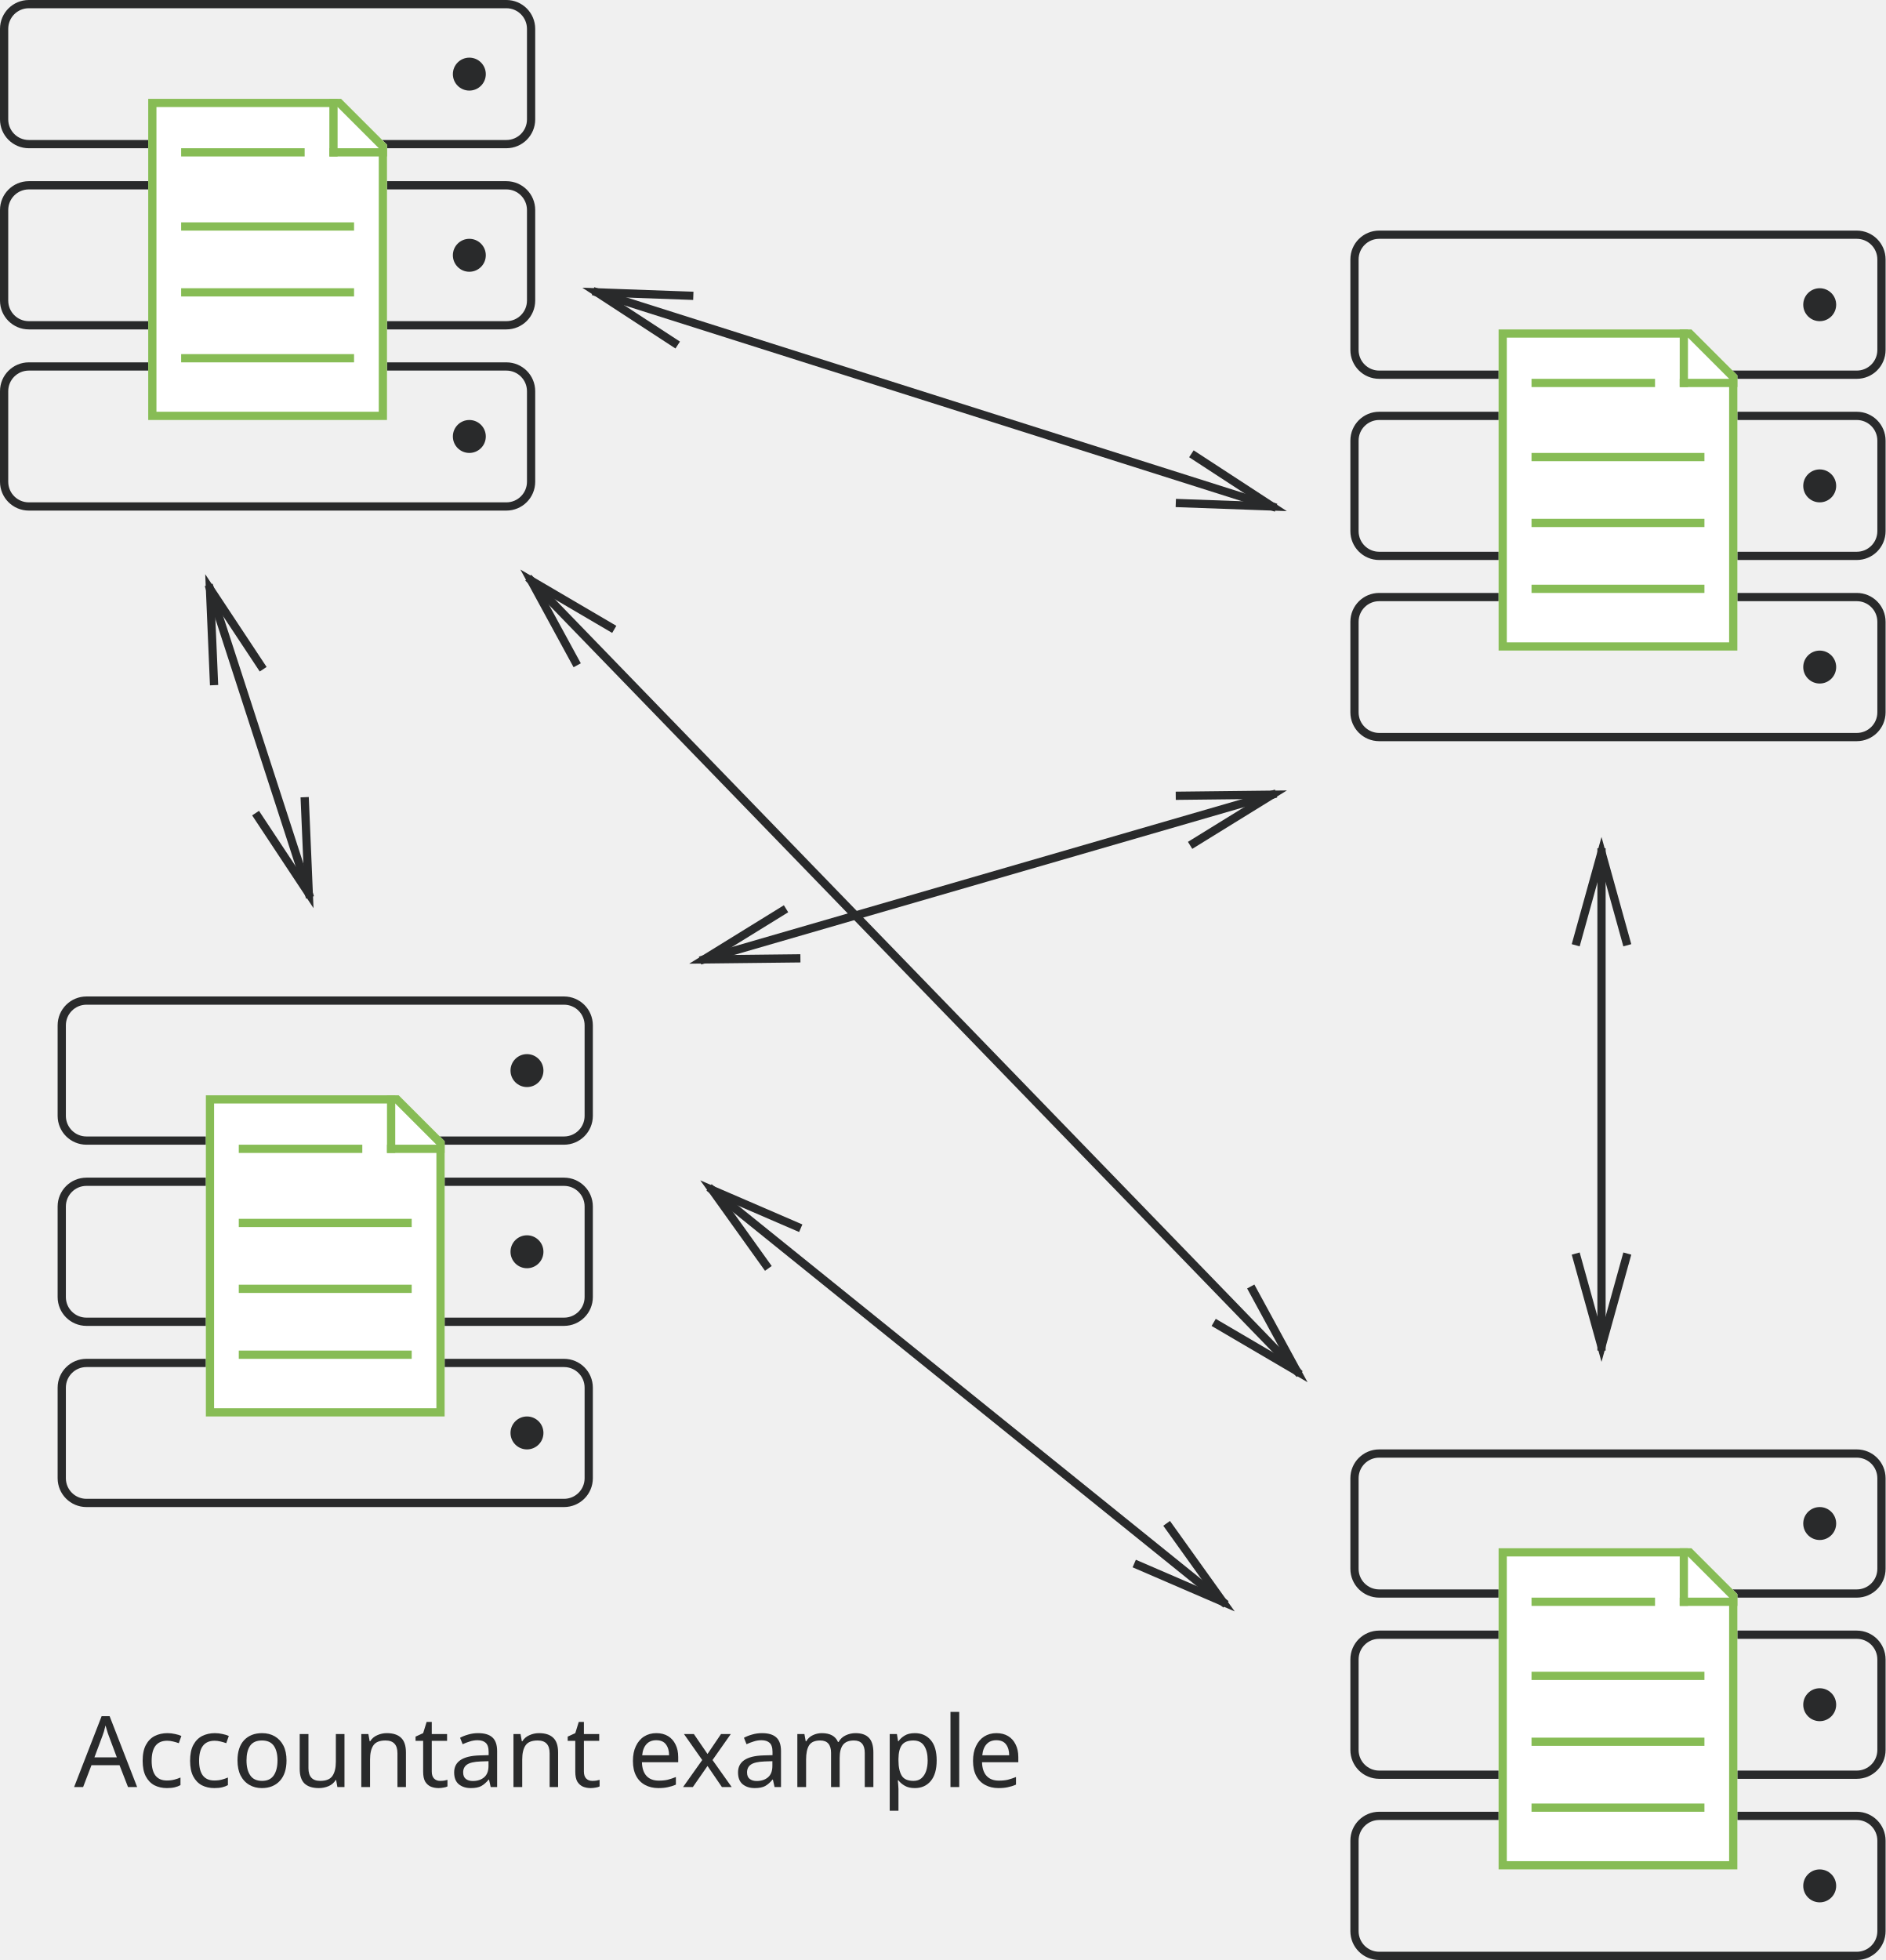
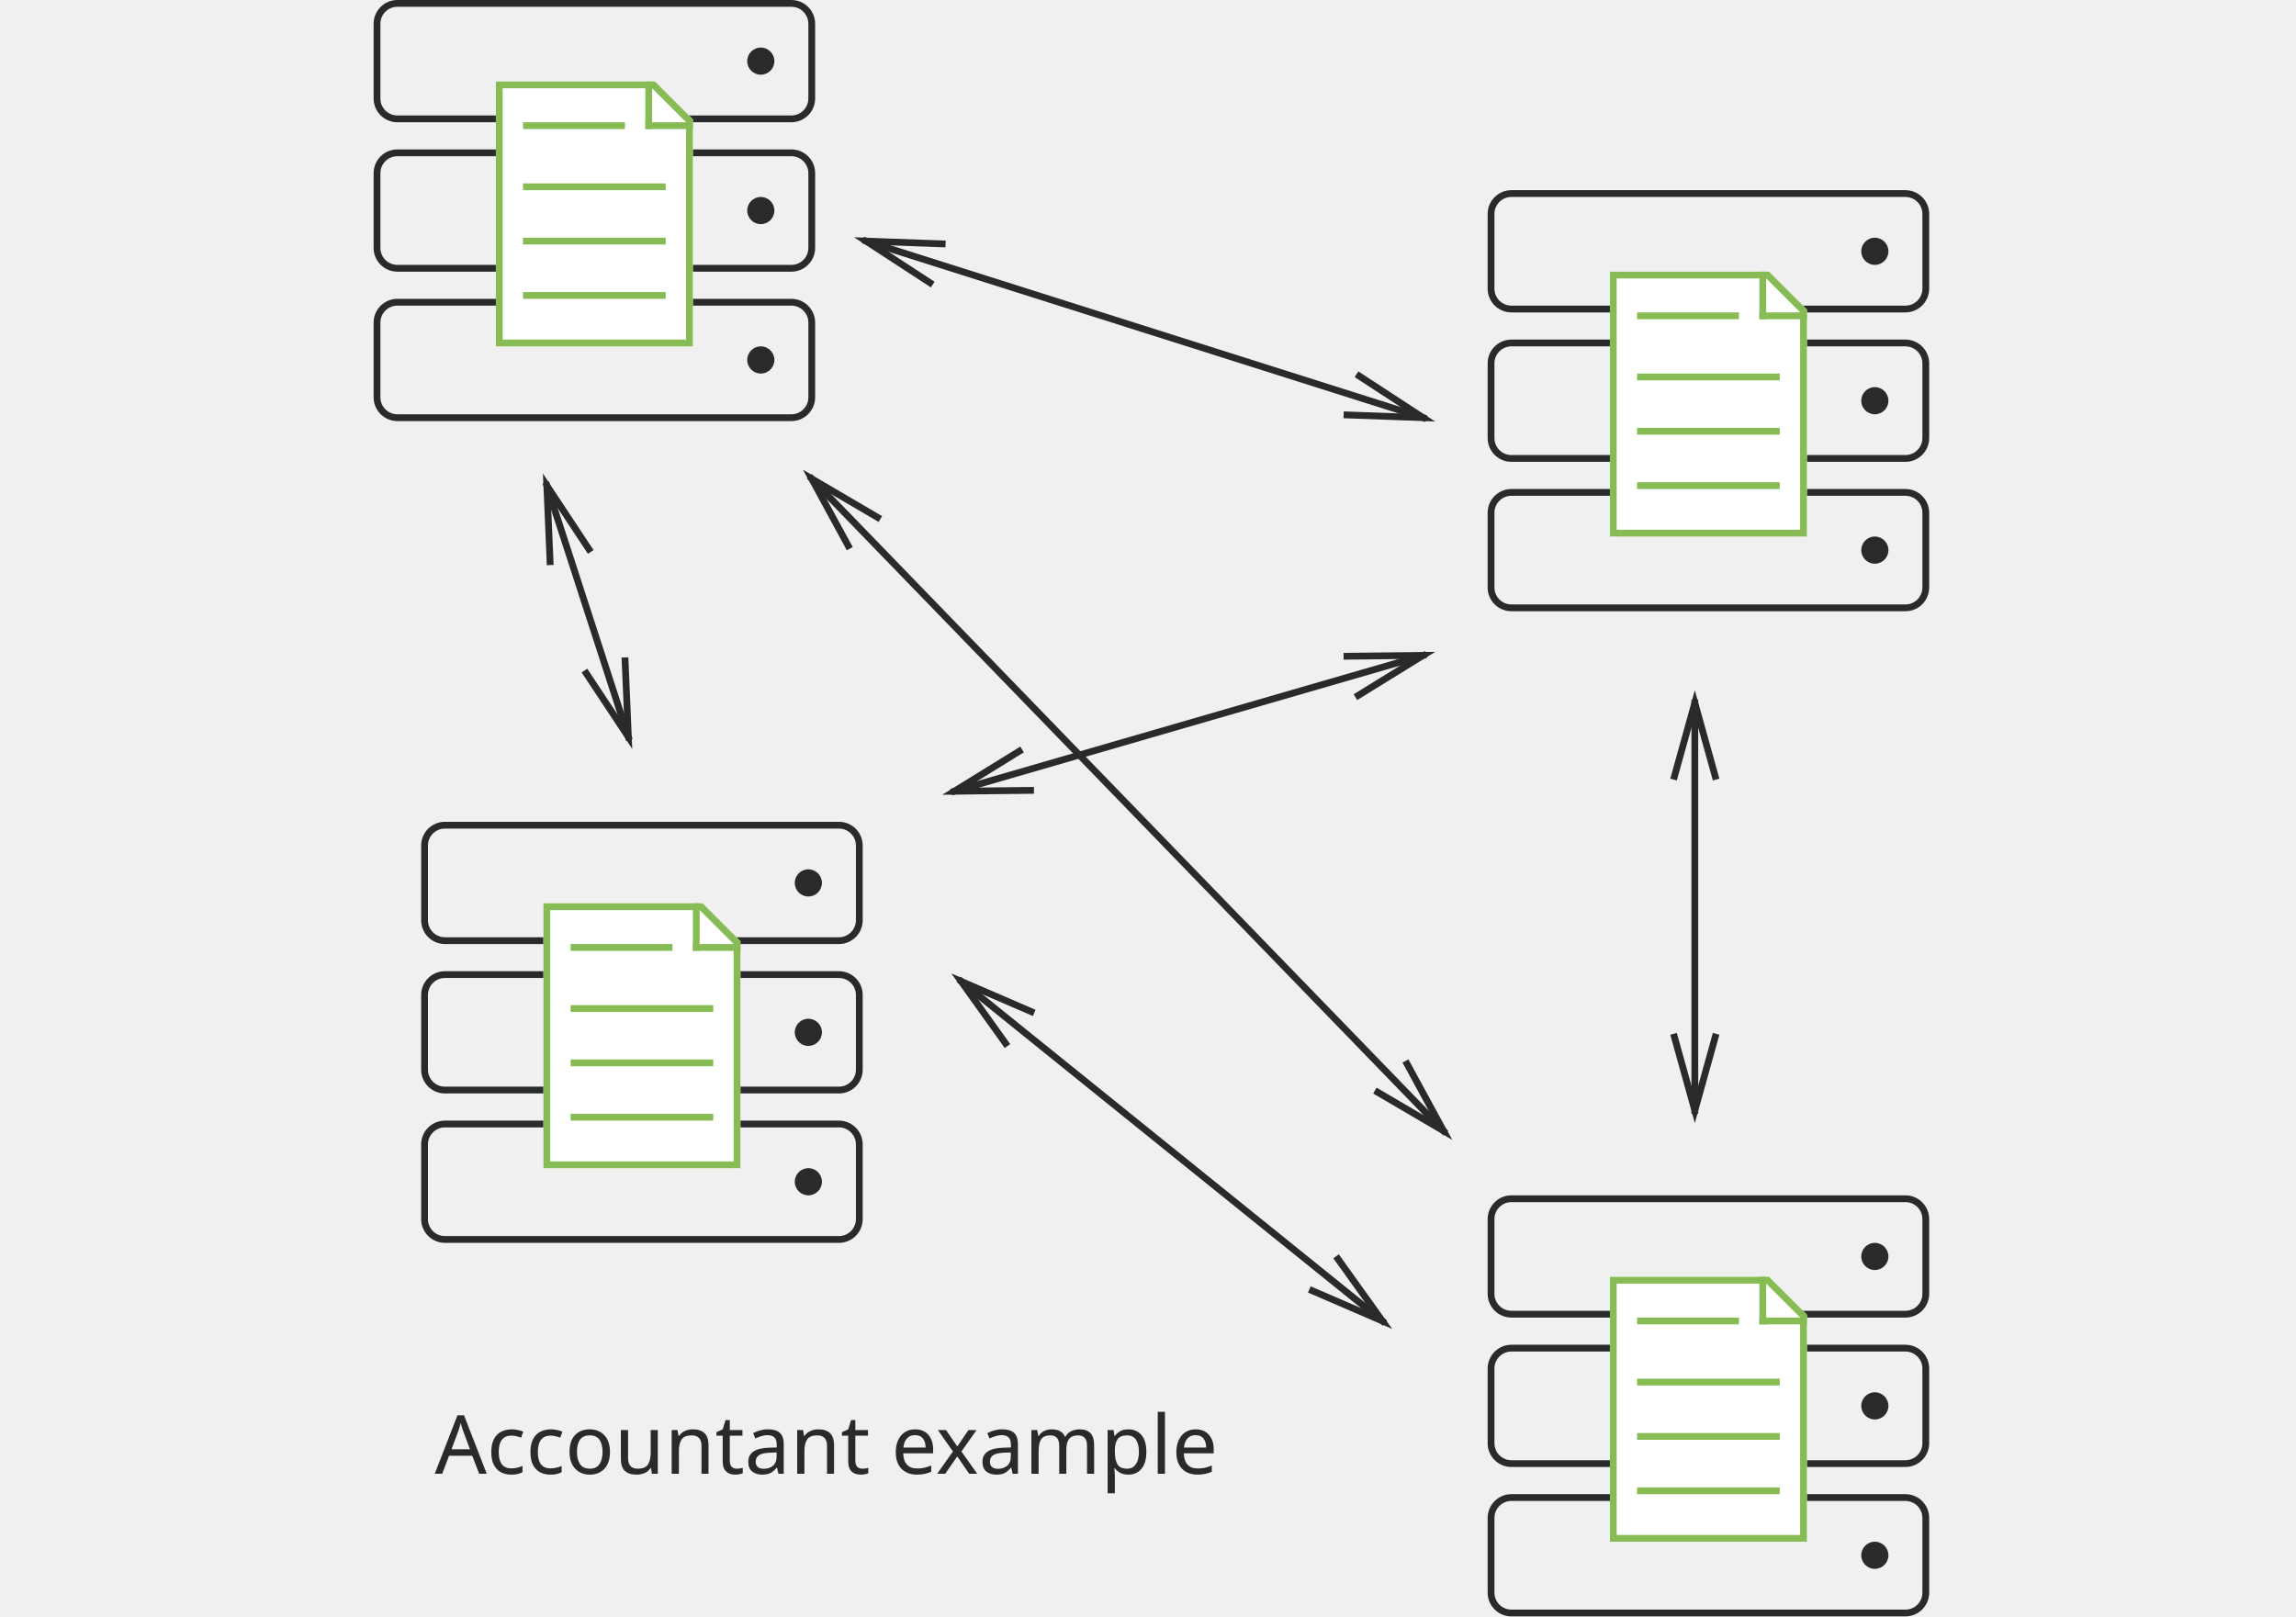
- <svg xmlns="http://www.w3.org/2000/svg" width="229px" height="238px" viewBox="0 0 229 238" version="1.1">
+ <svg xmlns="http://www.w3.org/2000/svg" width="338px" height="238px" viewBox="0 0 338 238" version="1.1">
  <defs />
  <g id="cluster" stroke="none" stroke-width="1" fill="none" fill-rule="evenodd">
-     <path d="M85.5,116.5 L154.5,96.5" id="Line" stroke="#292A2B" stroke-linecap="square" />
-     <path id="Line-decoration-1" d="M96.708,116.375 L85.5,116.5 L95.038,110.612" stroke="#292A2B" stroke-linecap="square" />
-     <path id="Line-decoration-2" d="M144.962,102.388 L154.5,96.5 L143.292,96.625" stroke="#292A2B" stroke-linecap="square" />
-     <path d="M86.5,144.5 L148.5,194.5" id="Line" stroke="#292A2B" stroke-linecap="square" />
-     <path id="Line-decoration-1" d="M93.024,153.615 L86.5,144.5 L96.79,148.944" stroke="#292A2B" stroke-linecap="square" />
-     <path id="Line-decoration-2" d="M138.21,190.056 L148.5,194.5 L141.976,185.385" stroke="#292A2B" stroke-linecap="square" />
-     <path d="M194.5,103.5 L194.5,163.5" id="Line" stroke="#292A2B" stroke-linecap="square" />
-     <path id="Line-decoration-1" d="M191.5,114.3 L194.5,103.5 L197.5,114.3" stroke="#292A2B" stroke-linecap="square" />
-     <path id="Line-decoration-2" d="M191.5,152.7 L194.5,163.5 L197.5,152.7" stroke="#292A2B" stroke-linecap="square" />
-     <path d="M25.5,71.5 L37.5,108.5" id="Line" stroke="#292A2B" stroke-linecap="square" />
-     <path id="Line-decoration-1" d="M25.978,82.699 L25.5,71.5 L31.686,80.848" stroke="#292A2B" stroke-linecap="square" />
-     <path id="Line-decoration-2" d="M31.314,99.152 L37.5,108.5 L37.022,97.301" stroke="#292A2B" stroke-linecap="square" />
-     <path d="M154.5,61.5 L72.5,35.5" id="Line" stroke="#292A2B" stroke-linecap="square" />
-     <path id="Line-decoration-1" d="M145.112,55.376 L154.5,61.5 L143.298,61.095" stroke="#292A2B" stroke-linecap="square" />
-     <path id="Line-decoration-2" d="M83.702,35.905 L72.5,35.5 L81.888,41.624" stroke="#292A2B" stroke-linecap="square" />
-     <path d="M157.5,166.5 L64.5,70.5" id="Line-2" stroke="#292A2B" stroke-linecap="square" />
-     <path id="Line-2-decoration-1" d="M152.14,156.656 L157.5,166.5 L147.831,160.83" stroke="#292A2B" stroke-linecap="square" />
-     <path id="Line-2-decoration-2" d="M74.169,76.17 L64.5,70.5 L69.86,80.344" stroke="#292A2B" stroke-linecap="square" />
-     <g id="Group" transform="translate(164, 28)">
-       <g id="Server">
-         <rect id="Rectangle" stroke="#292A2B" x="0.5" y="0.5" width="64" height="17" rx="3" />
-         <rect id="Rectangle" stroke="#292A2B" x="0.5" y="22.5" width="64" height="17" rx="3" />
-         <rect id="Rectangle" stroke="#292A2B" x="0.5" y="44.5" width="64" height="17" rx="3" />
-         <circle id="Oval-8" fill="#292A2B" cx="57" cy="9" r="2" />
-         <circle id="Oval-8" fill="#292A2B" cx="57" cy="31" r="2" />
-         <circle id="Oval-8" fill="#292A2B" cx="57" cy="53" r="2" />
+     <g id="Group-2" transform="translate(55, 0)">
+       <path d="M85.5,116.5 L154.5,96.5" id="Line" stroke="#292A2B" stroke-linecap="square" />
+       <path id="Line-decoration-1" d="M96.708,116.375 L85.5,116.5 L95.038,110.612" stroke="#292A2B" stroke-linecap="square" />
+       <path id="Line-decoration-2" d="M144.962,102.388 L154.5,96.5 L143.292,96.625" stroke="#292A2B" stroke-linecap="square" />
+       <path d="M86.5,144.5 L148.5,194.5" id="Line" stroke="#292A2B" stroke-linecap="square" />
+       <path id="Line-decoration-1" d="M93.024,153.615 L86.5,144.5 L96.79,148.944" stroke="#292A2B" stroke-linecap="square" />
+       <path id="Line-decoration-2" d="M138.21,190.056 L148.5,194.5 L141.976,185.385" stroke="#292A2B" stroke-linecap="square" />
+       <path d="M194.5,103.5 L194.5,163.5" id="Line" stroke="#292A2B" stroke-linecap="square" />
+       <path id="Line-decoration-1" d="M191.5,114.3 L194.5,103.5 L197.5,114.3" stroke="#292A2B" stroke-linecap="square" />
+       <path id="Line-decoration-2" d="M191.5,152.7 L194.5,163.5 L197.5,152.7" stroke="#292A2B" stroke-linecap="square" />
+       <path d="M25.5,71.5 L37.5,108.5" id="Line" stroke="#292A2B" stroke-linecap="square" />
+       <path id="Line-decoration-1" d="M25.978,82.699 L25.5,71.5 L31.686,80.848" stroke="#292A2B" stroke-linecap="square" />
+       <path id="Line-decoration-2" d="M31.314,99.152 L37.5,108.5 L37.022,97.301" stroke="#292A2B" stroke-linecap="square" />
+       <path d="M154.5,61.5 L72.5,35.5" id="Line" stroke="#292A2B" stroke-linecap="square" />
+       <path id="Line-decoration-1" d="M145.112,55.376 L154.5,61.5 L143.298,61.095" stroke="#292A2B" stroke-linecap="square" />
+       <path id="Line-decoration-2" d="M83.702,35.905 L72.5,35.5 L81.888,41.624" stroke="#292A2B" stroke-linecap="square" />
+       <path d="M157.5,166.5 L64.5,70.5" id="Line-2" stroke="#292A2B" stroke-linecap="square" />
+       <path id="Line-2-decoration-1" d="M152.14,156.656 L157.5,166.5 L147.831,160.83" stroke="#292A2B" stroke-linecap="square" />
+       <path id="Line-2-decoration-2" d="M74.169,76.17 L64.5,70.5 L69.86,80.344" stroke="#292A2B" stroke-linecap="square" />
+       <g id="Group" transform="translate(164, 28)">
+         <g id="Server">
+           <rect id="Rectangle" stroke="#292A2B" x="0.5" y="0.5" width="64" height="17" rx="3" />
+           <rect id="Rectangle" stroke="#292A2B" x="0.5" y="22.5" width="64" height="17" rx="3" />
+           <rect id="Rectangle" stroke="#292A2B" x="0.5" y="44.5" width="64" height="17" rx="3" />
+           <circle id="Oval-8" fill="#292A2B" cx="57" cy="9" r="2" />
+           <circle id="Oval-8" fill="#292A2B" cx="57" cy="31" r="2" />
+           <circle id="Oval-8" fill="#292A2B" cx="57" cy="53" r="2" />
+         </g>
+         <g id="Ledger" transform="translate(18, 12)">
+           <path d="M23.423,-3.55271368e-15 L29,5.577 L29,39 L0,39 L0,0 L23.423,0 Z" id="Combined-Shape" fill="#FFFFFF" />
+           <path d="M23.216,0.5 L0.5,0.5 L0.5,38.5 L28.5,38.5 L28.5,5.784 L23.216,0.5 Z" id="Combined-Shape" stroke="#87BC55" />
+           <path d="M22.5,0.5 L22.5,6.5" id="Line" stroke="#87BC55" stroke-linecap="square" />
+           <path d="M28.5,6.5 L22.5,6.5" id="Line" stroke="#87BC55" stroke-linecap="square" />
+           <path d="M18.5,6.5 L4.5,6.5" id="Line" stroke="#87BC55" stroke-linecap="square" />
+           <path d="M24.5,15.5 L4.5,15.5" id="Line" stroke="#87BC55" stroke-linecap="square" />
+           <path d="M24.5,23.5 L4.5,23.5" id="Line" stroke="#87BC55" stroke-linecap="square" />
+           <path d="M24.5,31.5 L4.5,31.5" id="Line" stroke="#87BC55" stroke-linecap="square" />
+         </g>
      </g>
-       <g id="Ledger" transform="translate(18, 12)">
-         <path d="M23.423,-3.55271368e-15 L29,5.577 L29,39 L0,39 L0,0 L23.423,0 Z" id="Combined-Shape" fill="#FFFFFF" />
-         <path d="M23.216,0.5 L0.5,0.5 L0.5,38.5 L28.5,38.5 L28.5,5.784 L23.216,0.5 Z" id="Combined-Shape" stroke="#87BC55" />
-         <path d="M22.5,0.5 L22.5,6.5" id="Line" stroke="#87BC55" stroke-linecap="square" />
-         <path d="M28.5,6.5 L22.5,6.5" id="Line" stroke="#87BC55" stroke-linecap="square" />
-         <path d="M18.5,6.5 L4.5,6.5" id="Line" stroke="#87BC55" stroke-linecap="square" />
-         <path d="M24.5,15.5 L4.5,15.5" id="Line" stroke="#87BC55" stroke-linecap="square" />
-         <path d="M24.5,23.5 L4.5,23.5" id="Line" stroke="#87BC55" stroke-linecap="square" />
-         <path d="M24.5,31.5 L4.5,31.5" id="Line" stroke="#87BC55" stroke-linecap="square" />
+       <g id="Group">
+         <g id="Server">
+           <rect id="Rectangle" stroke="#292A2B" x="0.5" y="0.5" width="64" height="17" rx="3" />
+           <rect id="Rectangle" stroke="#292A2B" x="0.5" y="22.5" width="64" height="17" rx="3" />
+           <rect id="Rectangle" stroke="#292A2B" x="0.5" y="44.5" width="64" height="17" rx="3" />
+           <circle id="Oval-8" fill="#292A2B" cx="57" cy="9" r="2" />
+           <circle id="Oval-8" fill="#292A2B" cx="57" cy="31" r="2" />
+           <circle id="Oval-8" fill="#292A2B" cx="57" cy="53" r="2" />
+         </g>
+         <g id="Ledger" transform="translate(18, 12)">
+           <path d="M23.423,-3.55271368e-15 L29,5.577 L29,39 L0,39 L0,0 L23.423,0 Z" id="Combined-Shape" fill="#FFFFFF" />
+           <path d="M23.216,0.5 L0.5,0.5 L0.5,38.5 L28.5,38.5 L28.5,5.784 L23.216,0.5 Z" id="Combined-Shape" stroke="#87BC55" />
+           <path d="M22.5,0.5 L22.5,6.5" id="Line" stroke="#87BC55" stroke-linecap="square" />
+           <path d="M28.5,6.5 L22.5,6.5" id="Line" stroke="#87BC55" stroke-linecap="square" />
+           <path d="M18.5,6.5 L4.5,6.5" id="Line" stroke="#87BC55" stroke-linecap="square" />
+           <path d="M24.5,15.5 L4.5,15.5" id="Line" stroke="#87BC55" stroke-linecap="square" />
+           <path d="M24.5,23.5 L4.5,23.5" id="Line" stroke="#87BC55" stroke-linecap="square" />
+           <path d="M24.5,31.5 L4.5,31.5" id="Line" stroke="#87BC55" stroke-linecap="square" />
+         </g>
      </g>
+       <g id="Group" transform="translate(7, 121)">
+         <g id="Server">
+           <rect id="Rectangle" stroke="#292A2B" x="0.5" y="0.5" width="64" height="17" rx="3" />
+           <rect id="Rectangle" stroke="#292A2B" x="0.5" y="22.5" width="64" height="17" rx="3" />
+           <rect id="Rectangle" stroke="#292A2B" x="0.5" y="44.5" width="64" height="17" rx="3" />
+           <circle id="Oval-8" fill="#292A2B" cx="57" cy="9" r="2" />
+           <circle id="Oval-8" fill="#292A2B" cx="57" cy="31" r="2" />
+           <circle id="Oval-8" fill="#292A2B" cx="57" cy="53" r="2" />
+         </g>
+         <g id="Ledger" transform="translate(18, 12)">
+           <path d="M23.423,-3.55271368e-15 L29,5.577 L29,39 L0,39 L0,0 L23.423,0 Z" id="Combined-Shape" fill="#FFFFFF" />
+           <path d="M23.216,0.5 L0.5,0.5 L0.5,38.5 L28.5,38.5 L28.5,5.784 L23.216,0.5 Z" id="Combined-Shape" stroke="#87BC55" />
+           <path d="M22.5,0.5 L22.5,6.5" id="Line" stroke="#87BC55" stroke-linecap="square" />
+           <path d="M28.5,6.5 L22.5,6.5" id="Line" stroke="#87BC55" stroke-linecap="square" />
+           <path d="M18.5,6.5 L4.5,6.5" id="Line" stroke="#87BC55" stroke-linecap="square" />
+           <path d="M24.5,15.5 L4.5,15.5" id="Line" stroke="#87BC55" stroke-linecap="square" />
+           <path d="M24.5,23.5 L4.5,23.5" id="Line" stroke="#87BC55" stroke-linecap="square" />
+           <path d="M24.5,31.5 L4.5,31.5" id="Line" stroke="#87BC55" stroke-linecap="square" />
+         </g>
+       </g>
+       <g id="Group" transform="translate(164, 176)">
+         <g id="Server">
+           <rect id="Rectangle" stroke="#292A2B" x="0.5" y="0.5" width="64" height="17" rx="3" />
+           <rect id="Rectangle" stroke="#292A2B" x="0.5" y="22.5" width="64" height="17" rx="3" />
+           <rect id="Rectangle" stroke="#292A2B" x="0.5" y="44.5" width="64" height="17" rx="3" />
+           <circle id="Oval-8" fill="#292A2B" cx="57" cy="9" r="2" />
+           <circle id="Oval-8" fill="#292A2B" cx="57" cy="31" r="2" />
+           <circle id="Oval-8" fill="#292A2B" cx="57" cy="53" r="2" />
+         </g>
+         <g id="Ledger" transform="translate(18, 12)">
+           <path d="M23.423,-3.55271368e-15 L29,5.577 L29,39 L0,39 L0,0 L23.423,0 Z" id="Combined-Shape" fill="#FFFFFF" />
+           <path d="M23.216,0.5 L0.5,0.5 L0.5,38.5 L28.5,38.5 L28.5,5.784 L23.216,0.5 Z" id="Combined-Shape" stroke="#87BC55" />
+           <path d="M22.5,0.5 L22.5,6.5" id="Line" stroke="#87BC55" stroke-linecap="square" />
+           <path d="M28.5,6.5 L22.5,6.5" id="Line" stroke="#87BC55" stroke-linecap="square" />
+           <path d="M18.5,6.5 L4.5,6.5" id="Line" stroke="#87BC55" stroke-linecap="square" />
+           <path d="M24.5,15.5 L4.5,15.5" id="Line" stroke="#87BC55" stroke-linecap="square" />
+           <path d="M24.5,23.5 L4.5,23.5" id="Line" stroke="#87BC55" stroke-linecap="square" />
+           <path d="M24.5,31.5 L4.5,31.5" id="Line" stroke="#87BC55" stroke-linecap="square" />
+         </g>
+       </g>
+       <text id="Accountant-example" font-family="GTPressura-Light, GT Pressura" font-size="12" font-weight="300" fill="#292A2B">
+         <tspan x="9" y="217">Accountant example</tspan>
+       </text>
    </g>
-     <g id="Group">
-       <g id="Server">
-         <rect id="Rectangle" stroke="#292A2B" x="0.5" y="0.5" width="64" height="17" rx="3" />
-         <rect id="Rectangle" stroke="#292A2B" x="0.5" y="22.5" width="64" height="17" rx="3" />
-         <rect id="Rectangle" stroke="#292A2B" x="0.5" y="44.5" width="64" height="17" rx="3" />
-         <circle id="Oval-8" fill="#292A2B" cx="57" cy="9" r="2" />
-         <circle id="Oval-8" fill="#292A2B" cx="57" cy="31" r="2" />
-         <circle id="Oval-8" fill="#292A2B" cx="57" cy="53" r="2" />
-       </g>
-       <g id="Ledger" transform="translate(18, 12)">
-         <path d="M23.423,-3.55271368e-15 L29,5.577 L29,39 L0,39 L0,0 L23.423,0 Z" id="Combined-Shape" fill="#FFFFFF" />
-         <path d="M23.216,0.5 L0.5,0.5 L0.5,38.5 L28.5,38.5 L28.5,5.784 L23.216,0.5 Z" id="Combined-Shape" stroke="#87BC55" />
-         <path d="M22.5,0.5 L22.5,6.5" id="Line" stroke="#87BC55" stroke-linecap="square" />
-         <path d="M28.5,6.5 L22.5,6.5" id="Line" stroke="#87BC55" stroke-linecap="square" />
-         <path d="M18.5,6.5 L4.5,6.5" id="Line" stroke="#87BC55" stroke-linecap="square" />
-         <path d="M24.5,15.5 L4.5,15.5" id="Line" stroke="#87BC55" stroke-linecap="square" />
-         <path d="M24.5,23.5 L4.5,23.5" id="Line" stroke="#87BC55" stroke-linecap="square" />
-         <path d="M24.5,31.5 L4.5,31.5" id="Line" stroke="#87BC55" stroke-linecap="square" />
-       </g>
-     </g>
-     <g id="Group" transform="translate(7, 121)">
-       <g id="Server">
-         <rect id="Rectangle" stroke="#292A2B" x="0.5" y="0.5" width="64" height="17" rx="3" />
-         <rect id="Rectangle" stroke="#292A2B" x="0.5" y="22.5" width="64" height="17" rx="3" />
-         <rect id="Rectangle" stroke="#292A2B" x="0.5" y="44.5" width="64" height="17" rx="3" />
-         <circle id="Oval-8" fill="#292A2B" cx="57" cy="9" r="2" />
-         <circle id="Oval-8" fill="#292A2B" cx="57" cy="31" r="2" />
-         <circle id="Oval-8" fill="#292A2B" cx="57" cy="53" r="2" />
-       </g>
-       <g id="Ledger" transform="translate(18, 12)">
-         <path d="M23.423,-3.55271368e-15 L29,5.577 L29,39 L0,39 L0,0 L23.423,0 Z" id="Combined-Shape" fill="#FFFFFF" />
-         <path d="M23.216,0.5 L0.5,0.5 L0.5,38.5 L28.5,38.5 L28.5,5.784 L23.216,0.5 Z" id="Combined-Shape" stroke="#87BC55" />
-         <path d="M22.5,0.5 L22.5,6.5" id="Line" stroke="#87BC55" stroke-linecap="square" />
-         <path d="M28.5,6.5 L22.5,6.5" id="Line" stroke="#87BC55" stroke-linecap="square" />
-         <path d="M18.5,6.5 L4.5,6.5" id="Line" stroke="#87BC55" stroke-linecap="square" />
-         <path d="M24.5,15.5 L4.5,15.5" id="Line" stroke="#87BC55" stroke-linecap="square" />
-         <path d="M24.5,23.5 L4.5,23.5" id="Line" stroke="#87BC55" stroke-linecap="square" />
-         <path d="M24.5,31.5 L4.5,31.5" id="Line" stroke="#87BC55" stroke-linecap="square" />
-       </g>
-     </g>
-     <g id="Group" transform="translate(164, 176)">
-       <g id="Server">
-         <rect id="Rectangle" stroke="#292A2B" x="0.5" y="0.5" width="64" height="17" rx="3" />
-         <rect id="Rectangle" stroke="#292A2B" x="0.5" y="22.5" width="64" height="17" rx="3" />
-         <rect id="Rectangle" stroke="#292A2B" x="0.5" y="44.5" width="64" height="17" rx="3" />
-         <circle id="Oval-8" fill="#292A2B" cx="57" cy="9" r="2" />
-         <circle id="Oval-8" fill="#292A2B" cx="57" cy="31" r="2" />
-         <circle id="Oval-8" fill="#292A2B" cx="57" cy="53" r="2" />
-       </g>
-       <g id="Ledger" transform="translate(18, 12)">
-         <path d="M23.423,-3.55271368e-15 L29,5.577 L29,39 L0,39 L0,0 L23.423,0 Z" id="Combined-Shape" fill="#FFFFFF" />
-         <path d="M23.216,0.5 L0.5,0.5 L0.5,38.5 L28.5,38.5 L28.5,5.784 L23.216,0.5 Z" id="Combined-Shape" stroke="#87BC55" />
-         <path d="M22.5,0.5 L22.5,6.5" id="Line" stroke="#87BC55" stroke-linecap="square" />
-         <path d="M28.5,6.5 L22.5,6.5" id="Line" stroke="#87BC55" stroke-linecap="square" />
-         <path d="M18.5,6.5 L4.5,6.5" id="Line" stroke="#87BC55" stroke-linecap="square" />
-         <path d="M24.5,15.5 L4.5,15.5" id="Line" stroke="#87BC55" stroke-linecap="square" />
-         <path d="M24.5,23.5 L4.5,23.5" id="Line" stroke="#87BC55" stroke-linecap="square" />
-         <path d="M24.5,31.5 L4.5,31.5" id="Line" stroke="#87BC55" stroke-linecap="square" />
-       </g>
-     </g>
-     <text id="Accountant-example" font-family="GTPressura-Light, GT Pressura" font-size="12" font-weight="300" fill="#292A2B">
-       <tspan x="9" y="217">Accountant example</tspan>
-     </text>
  </g>
</svg>
